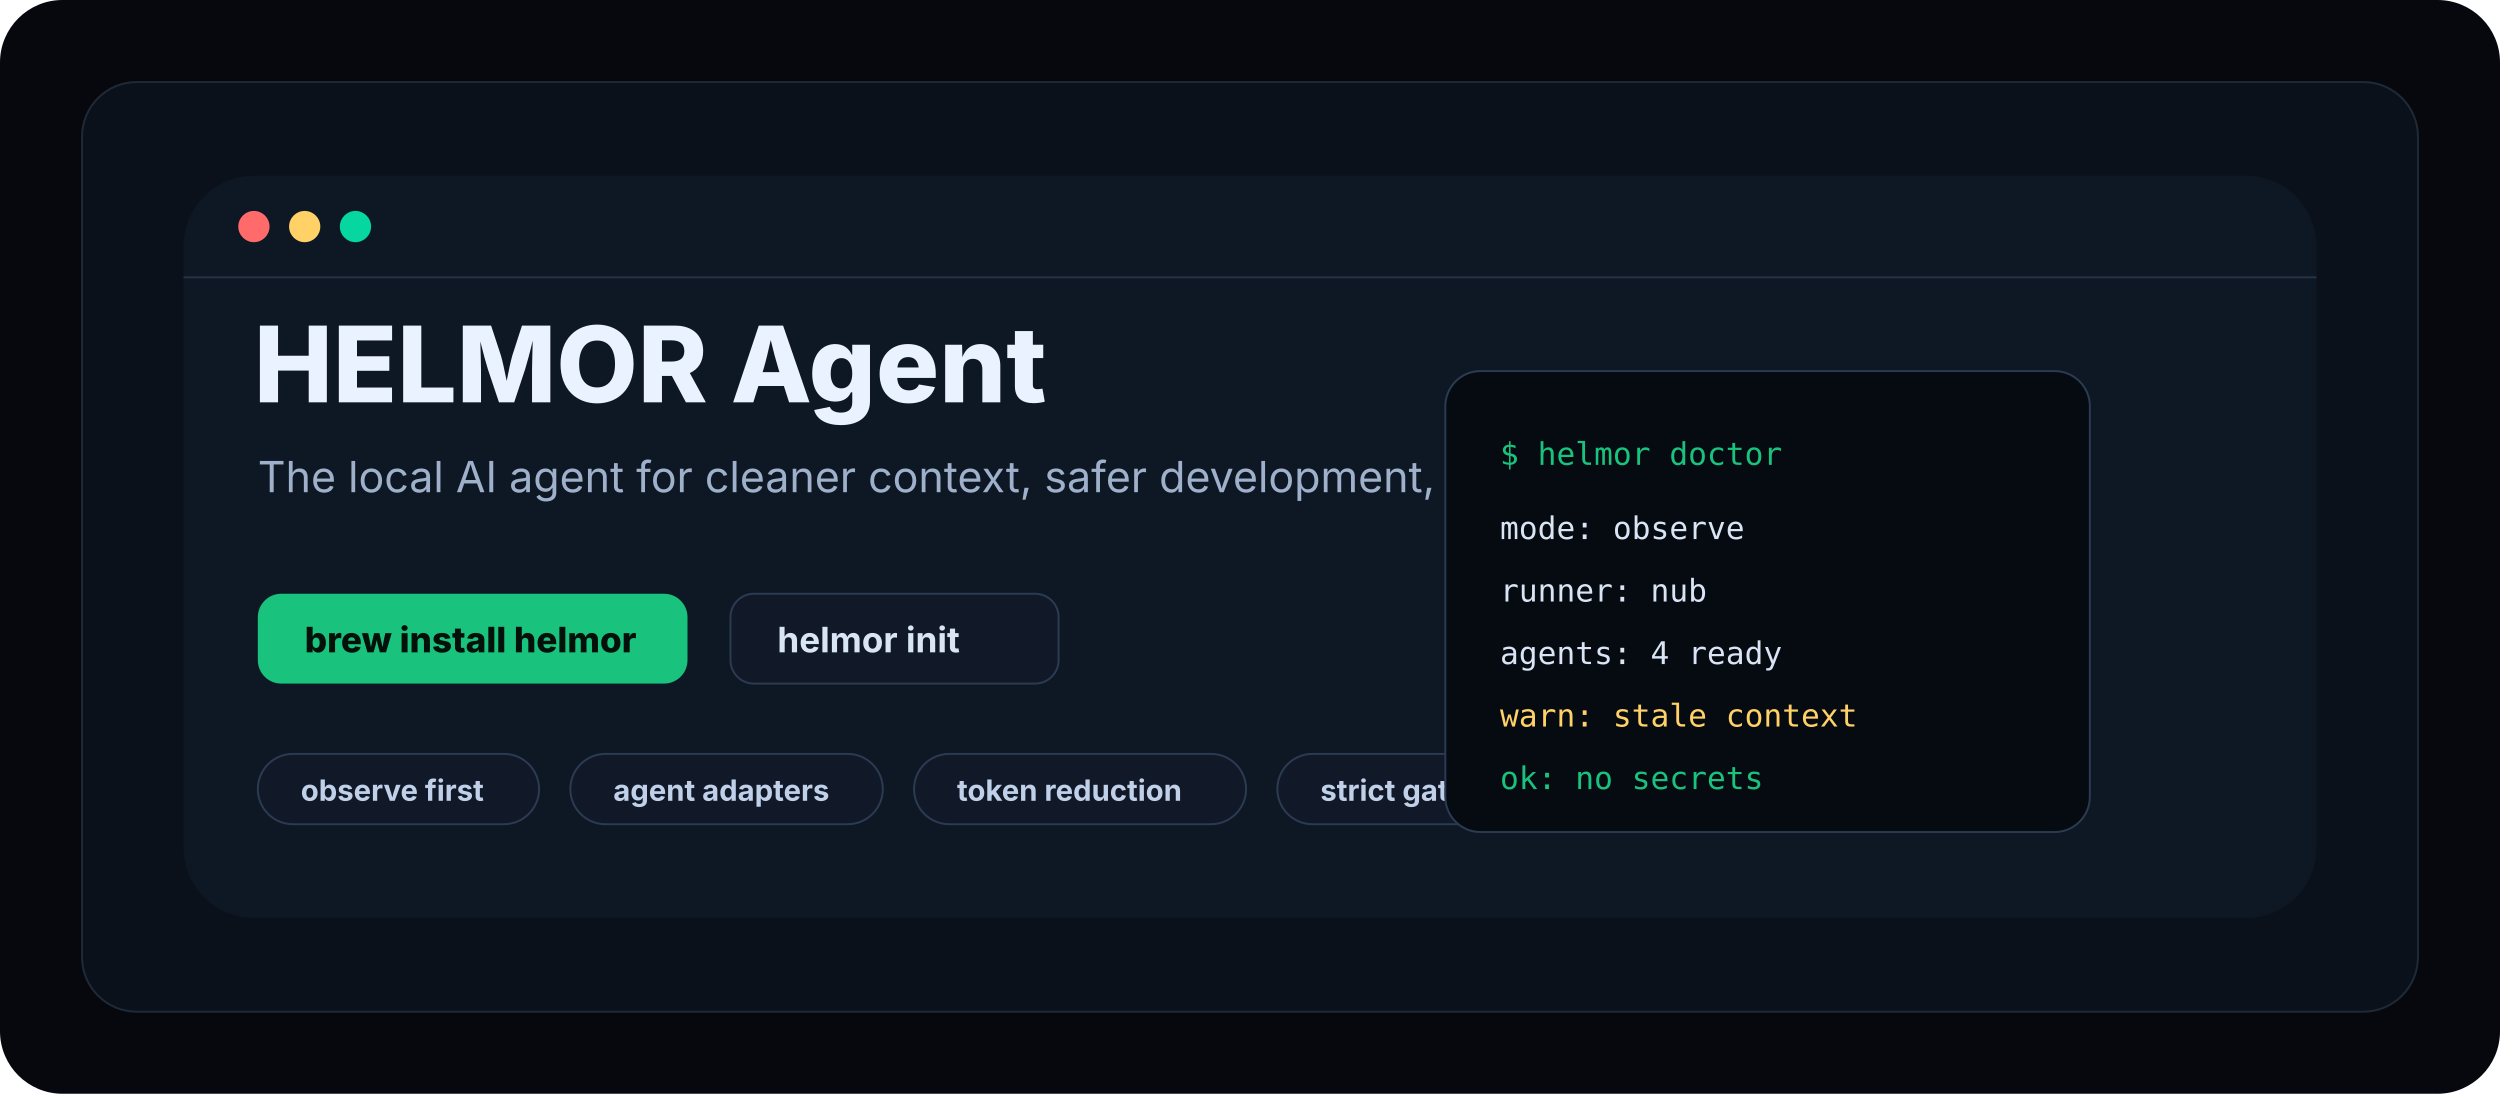
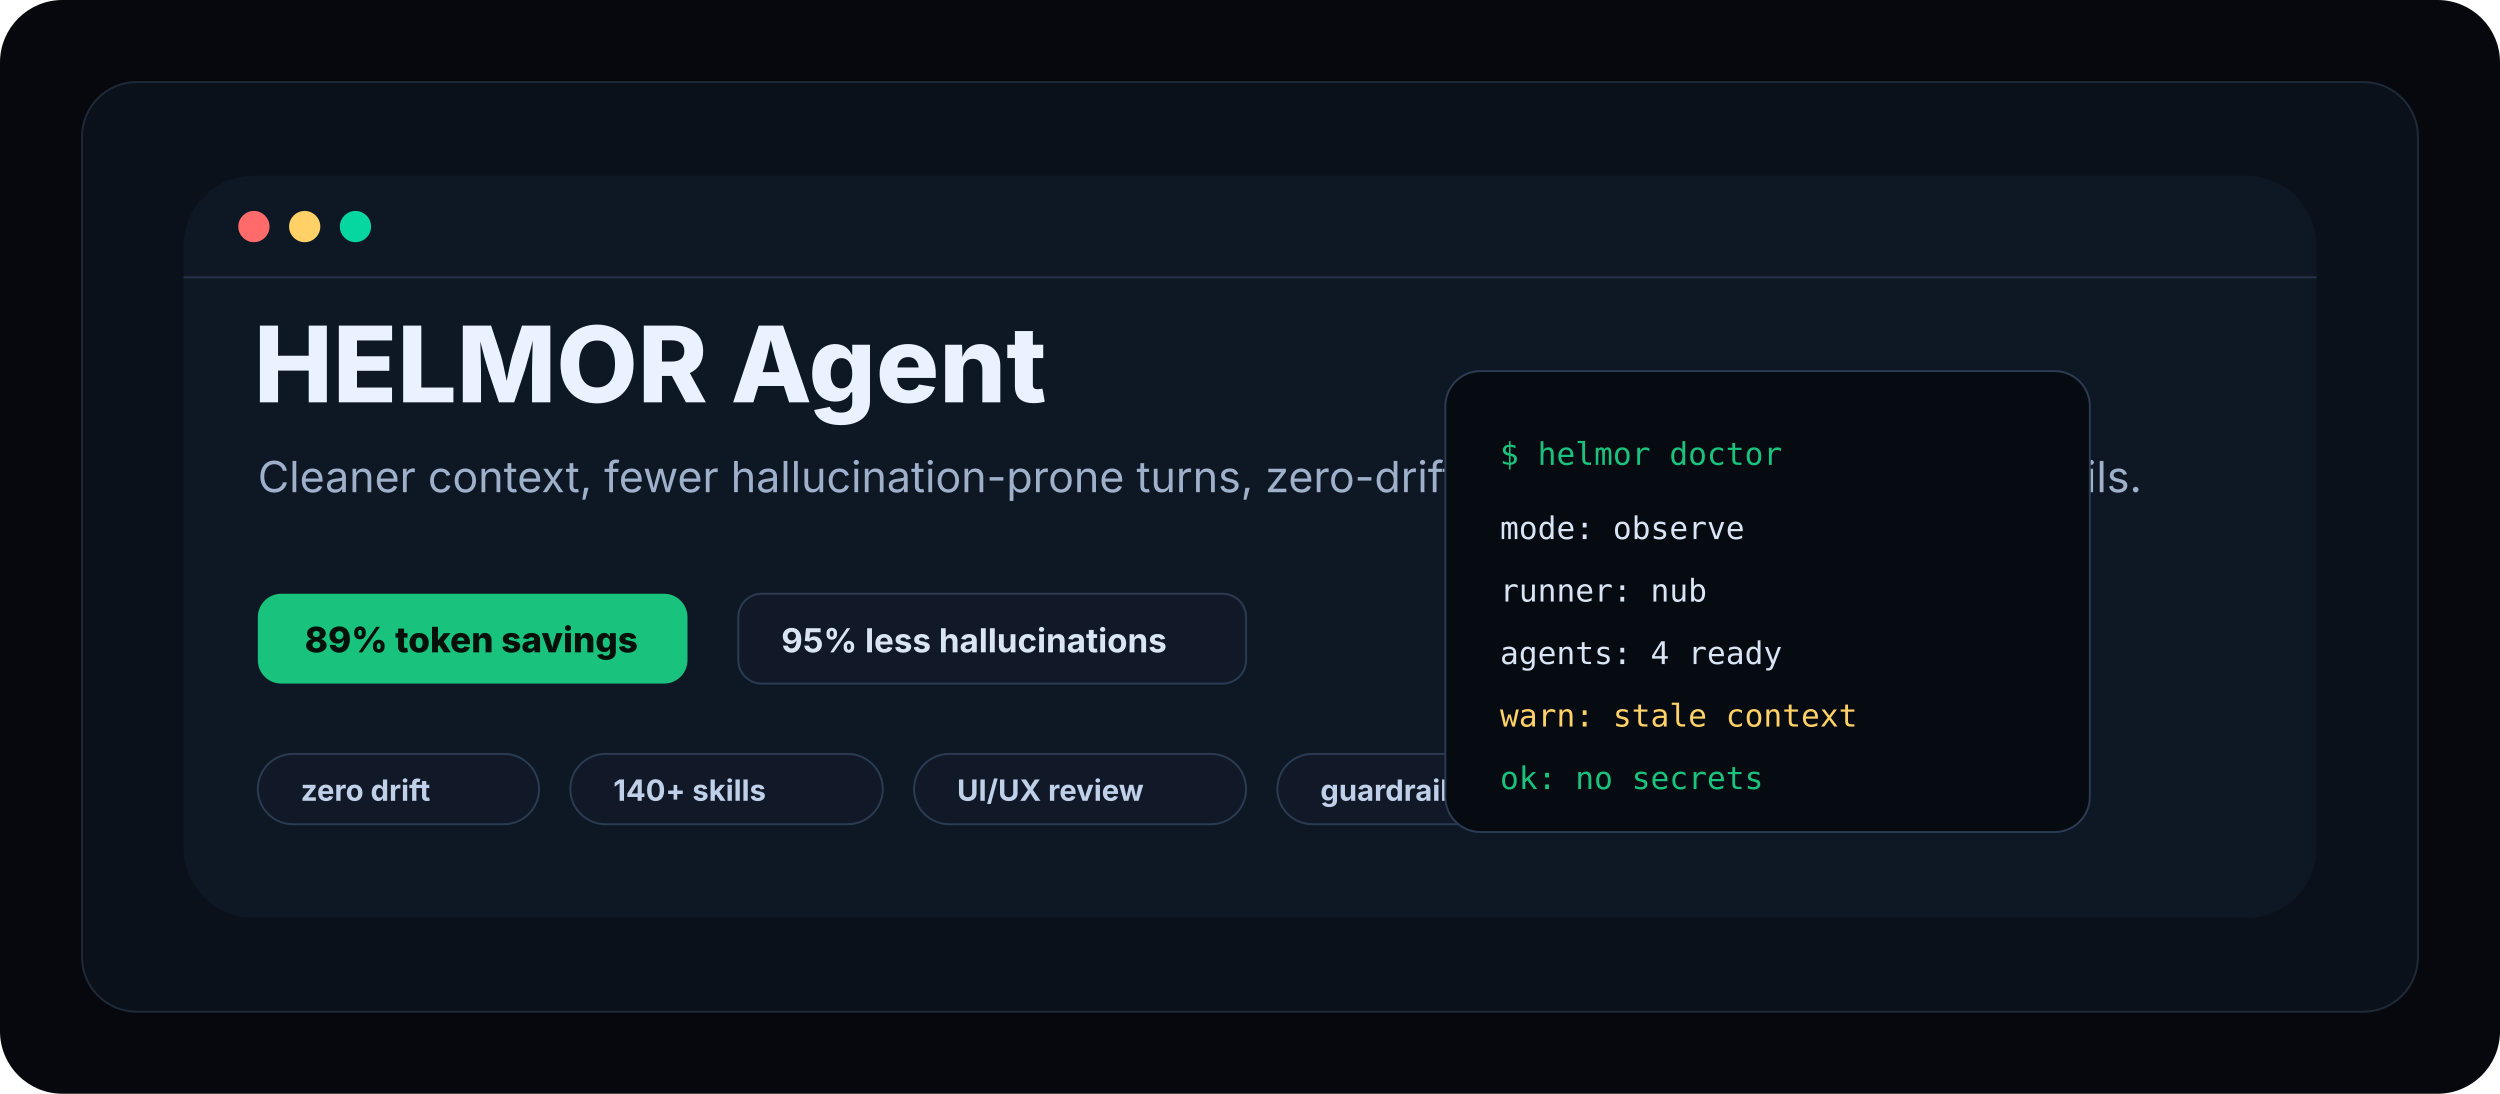
<svg xmlns="http://www.w3.org/2000/svg" width="1280" height="560" viewBox="0 0 1280 560" fill="none" role="img" aria-labelledby="title desc">
  <rect width="1280" height="560" rx="32" fill="#06080D" />
  <rect x="42" y="42" width="1196" height="476" rx="28" fill="#0B111B" stroke="#1F2A38" />
  <path d="M94 126C94 106.118 110.118 90 130 90H1150C1169.88 90 1186 106.118 1186 126V434C1186 453.882 1169.88 470 1150 470H130C110.118 470 94 453.882 94 434V126Z" fill="#0E1724" />
  <path d="M94 142H1186" stroke="#263347" />
  <circle cx="130" cy="116" r="8" fill="#FF6B6B" />
  <circle cx="156" cy="116" r="8" fill="#FFD166" />
  <circle cx="182" cy="116" r="8" fill="#06D6A0" />
  <text x="130" y="206" fill="#EAF1FF" font-family="Inter, Arial, sans-serif" font-size="54" font-weight="800">HELMOR Agent</text>
-   <text x="132" y="252" fill="#9FB0CA" font-family="Inter, Arial, sans-serif" font-size="22">The local AI agent for cleaner context, safer development, and fewer wasted tokens.</text>
+   <text x="132" y="252" fill="#9FB0CA" font-family="Inter, Arial, sans-serif" font-size="22">Cleaner context, fewer hallucination-prone turns, zero-drift workflows, and safety guardrails.</text>
  <g transform="translate(132 304)">
    <rect width="220" height="46" rx="12" fill="#19C37D" />
-     <text x="24" y="30" fill="#04110B" font-family="Inter, Arial, sans-serif" font-size="18" font-weight="800">brew install helmor</text>
+     <text x="24" y="30" fill="#04110B" font-family="Inter, Arial, sans-serif" font-size="18" font-weight="800">89% token savings</text>
  </g>
-   <g transform="translate(374 304)">
-     <rect width="168" height="46" rx="12" fill="#111827" stroke="#2B3B52" />
-     <text x="24" y="30" fill="#D9E4F5" font-family="Inter, Arial, sans-serif" font-size="18" font-weight="700">helmor init</text>
+   <g transform="translate(378 304)">
+     <rect width="260" height="46" rx="12" fill="#111827" stroke="#2B3B52" />
+     <text x="22" y="30" fill="#D9E4F5" font-family="Inter, Arial, sans-serif" font-size="17" font-weight="700">95% less hallucinations</text>
  </g>
  <g transform="translate(132 386)">
    <rect width="144" height="36" rx="18" fill="#111827" stroke="#2B3B52" />
-     <text x="22" y="24" fill="#BFD0E8" font-family="Inter, Arial, sans-serif" font-size="15" font-weight="700">observe first</text>
+     <text x="22" y="24" fill="#BFD0E8" font-family="Inter, Arial, sans-serif" font-size="15" font-weight="700">zero drift</text>
    <rect x="160" width="160" height="36" rx="18" fill="#111827" stroke="#2B3B52" />
-     <text x="182" y="24" fill="#BFD0E8" font-family="Inter, Arial, sans-serif" font-size="15" font-weight="700">agent adapters</text>
+     <text x="182" y="24" fill="#BFD0E8" font-family="Inter, Arial, sans-serif" font-size="15" font-weight="700">140+ skills</text>
    <rect x="336" width="170" height="36" rx="18" fill="#111827" stroke="#2B3B52" />
-     <text x="358" y="24" fill="#BFD0E8" font-family="Inter, Arial, sans-serif" font-size="15" font-weight="700">token reduction</text>
+     <text x="358" y="24" fill="#BFD0E8" font-family="Inter, Arial, sans-serif" font-size="15" font-weight="700">UI/UX review</text>
    <rect x="522" width="158" height="36" rx="18" fill="#111827" stroke="#2B3B52" />
-     <text x="544" y="24" fill="#BFD0E8" font-family="Inter, Arial, sans-serif" font-size="15" font-weight="700">strict gates</text>
+     <text x="544" y="24" fill="#BFD0E8" font-family="Inter, Arial, sans-serif" font-size="15" font-weight="700">guardrails</text>
  </g>
  <g transform="translate(740 190)">
    <rect width="330" height="236" rx="18" fill="#060B12" stroke="#2B3B52" />
    <text x="28" y="48" fill="#19C37D" font-family="JetBrains Mono, Menlo, monospace" font-size="16">$ helmor doctor</text>
    <text x="28" y="86" fill="#D9E4F5" font-family="JetBrains Mono, Menlo, monospace" font-size="16">mode: observe</text>
    <text x="28" y="118" fill="#D9E4F5" font-family="JetBrains Mono, Menlo, monospace" font-size="16">runner: nub</text>
    <text x="28" y="150" fill="#D9E4F5" font-family="JetBrains Mono, Menlo, monospace" font-size="16">agents: 4 ready</text>
    <text x="28" y="182" fill="#FFD166" font-family="JetBrains Mono, Menlo, monospace" font-size="16">warn: stale context</text>
    <text x="28" y="214" fill="#19C37D" font-family="JetBrains Mono, Menlo, monospace" font-size="16">ok: no secrets</text>
  </g>
</svg>
